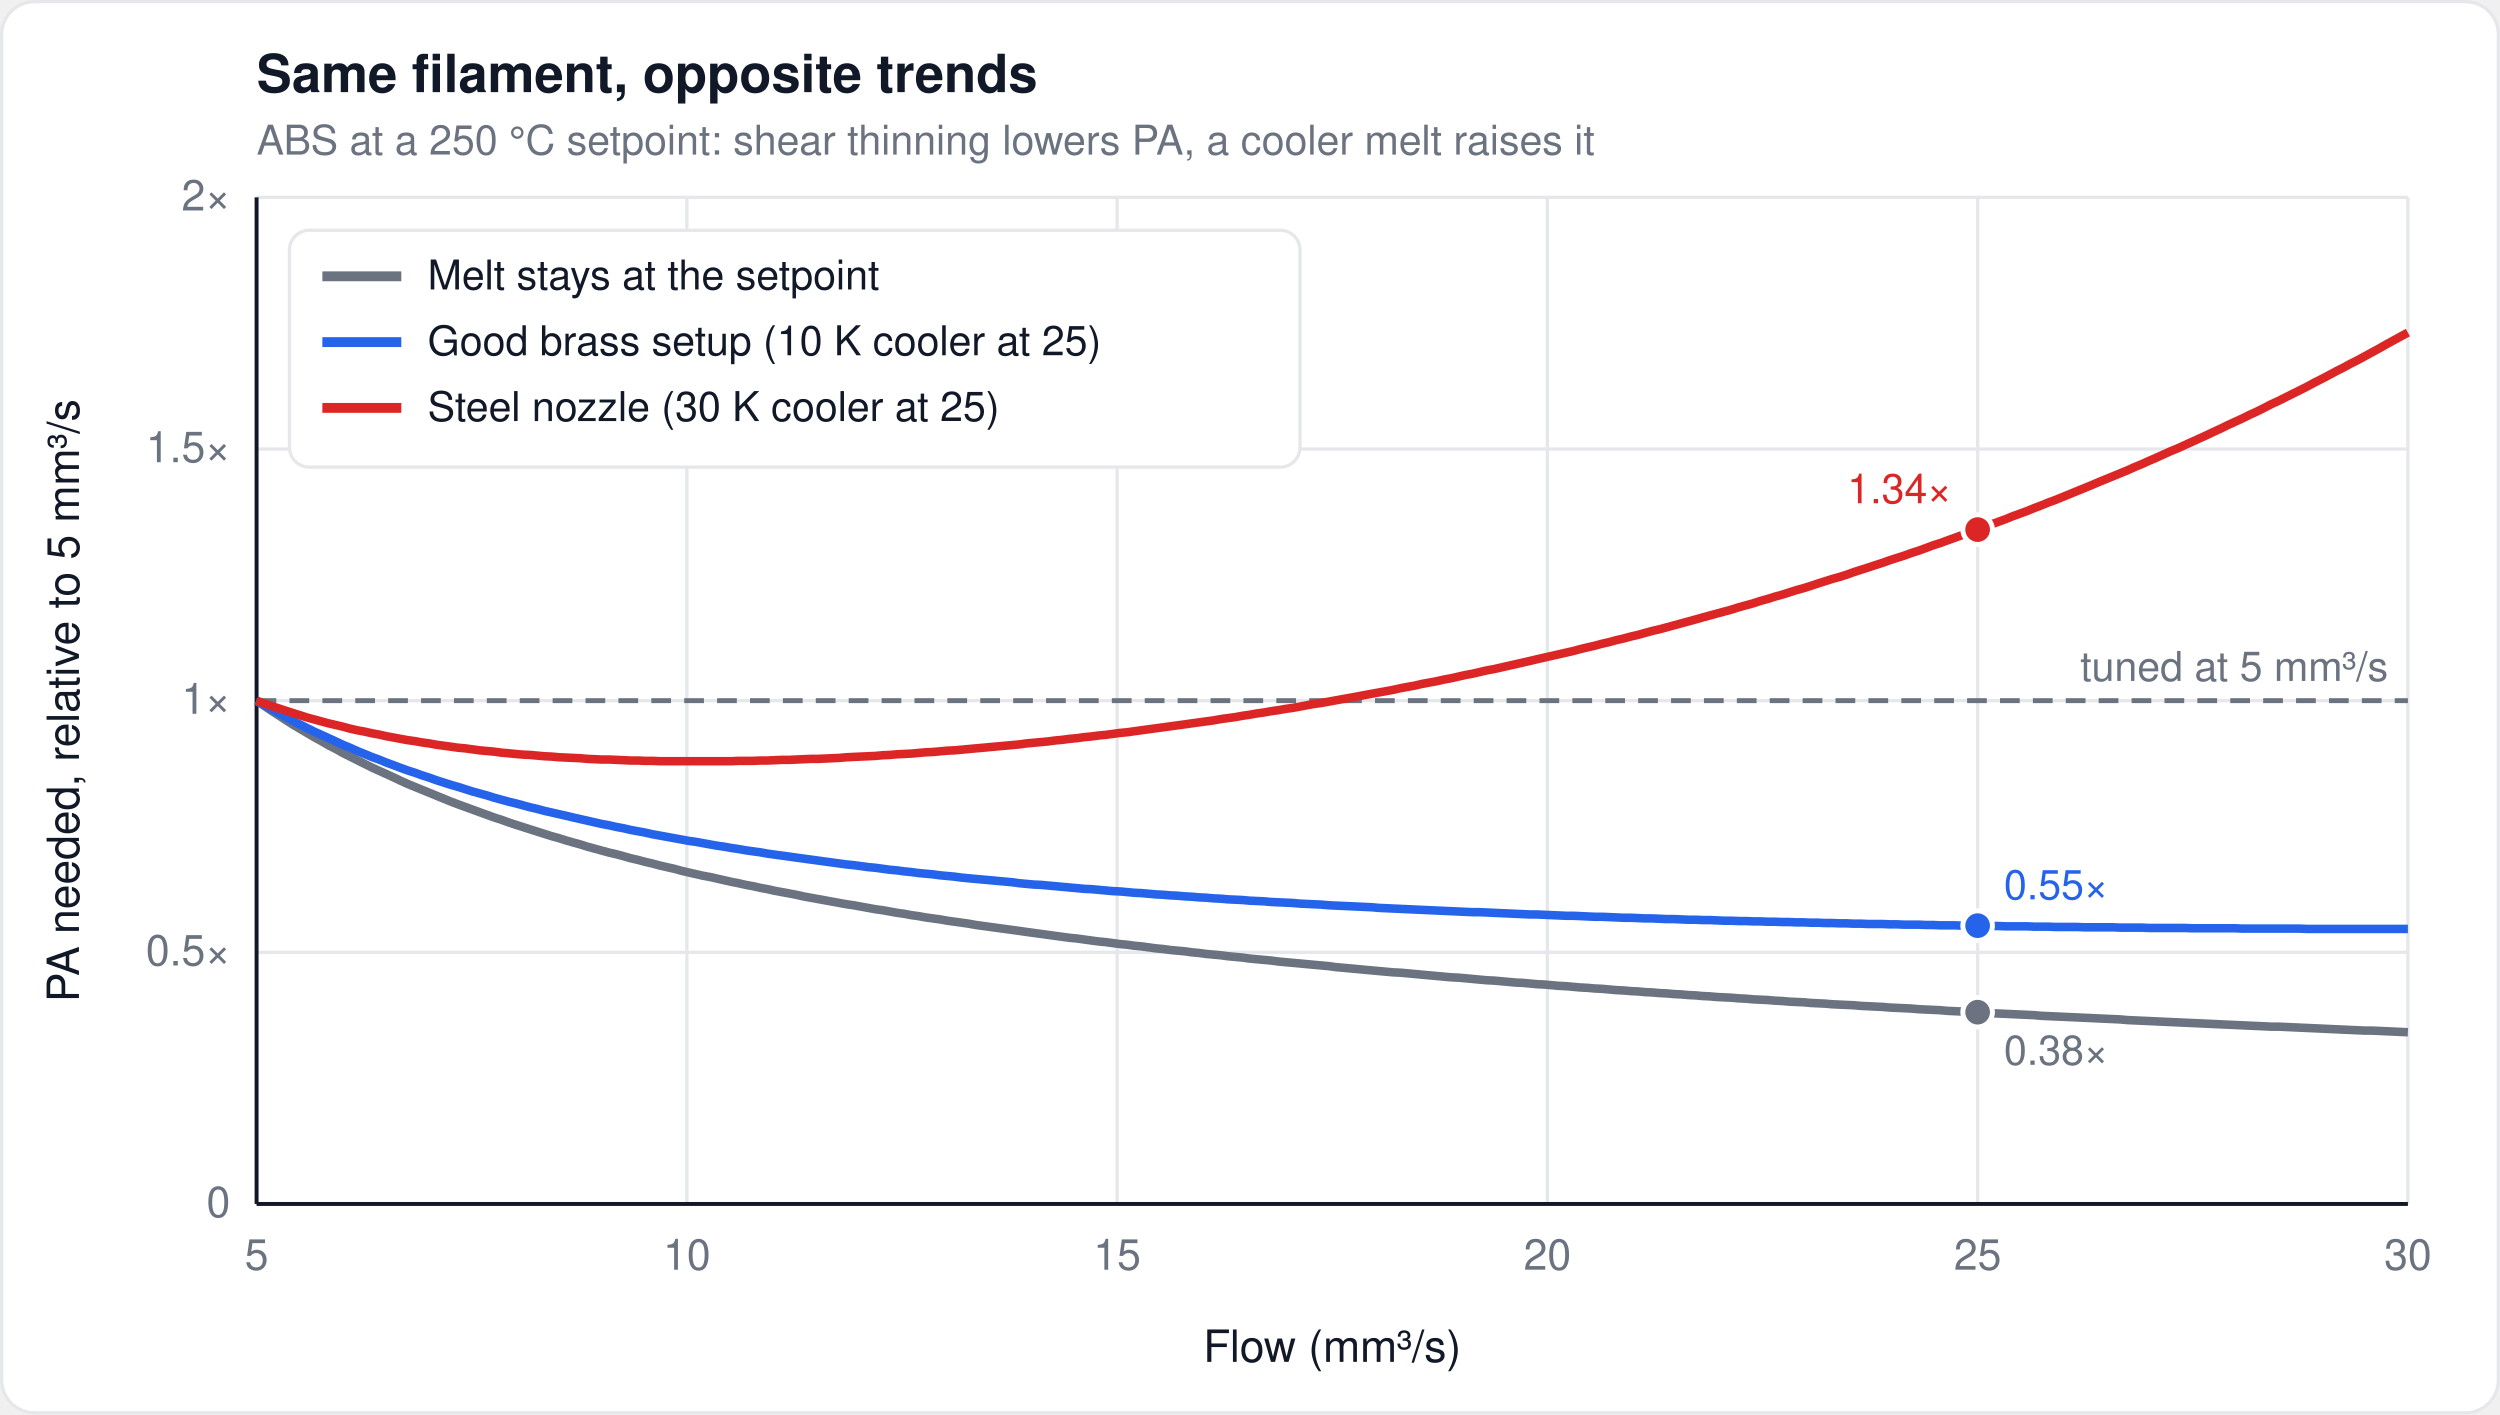
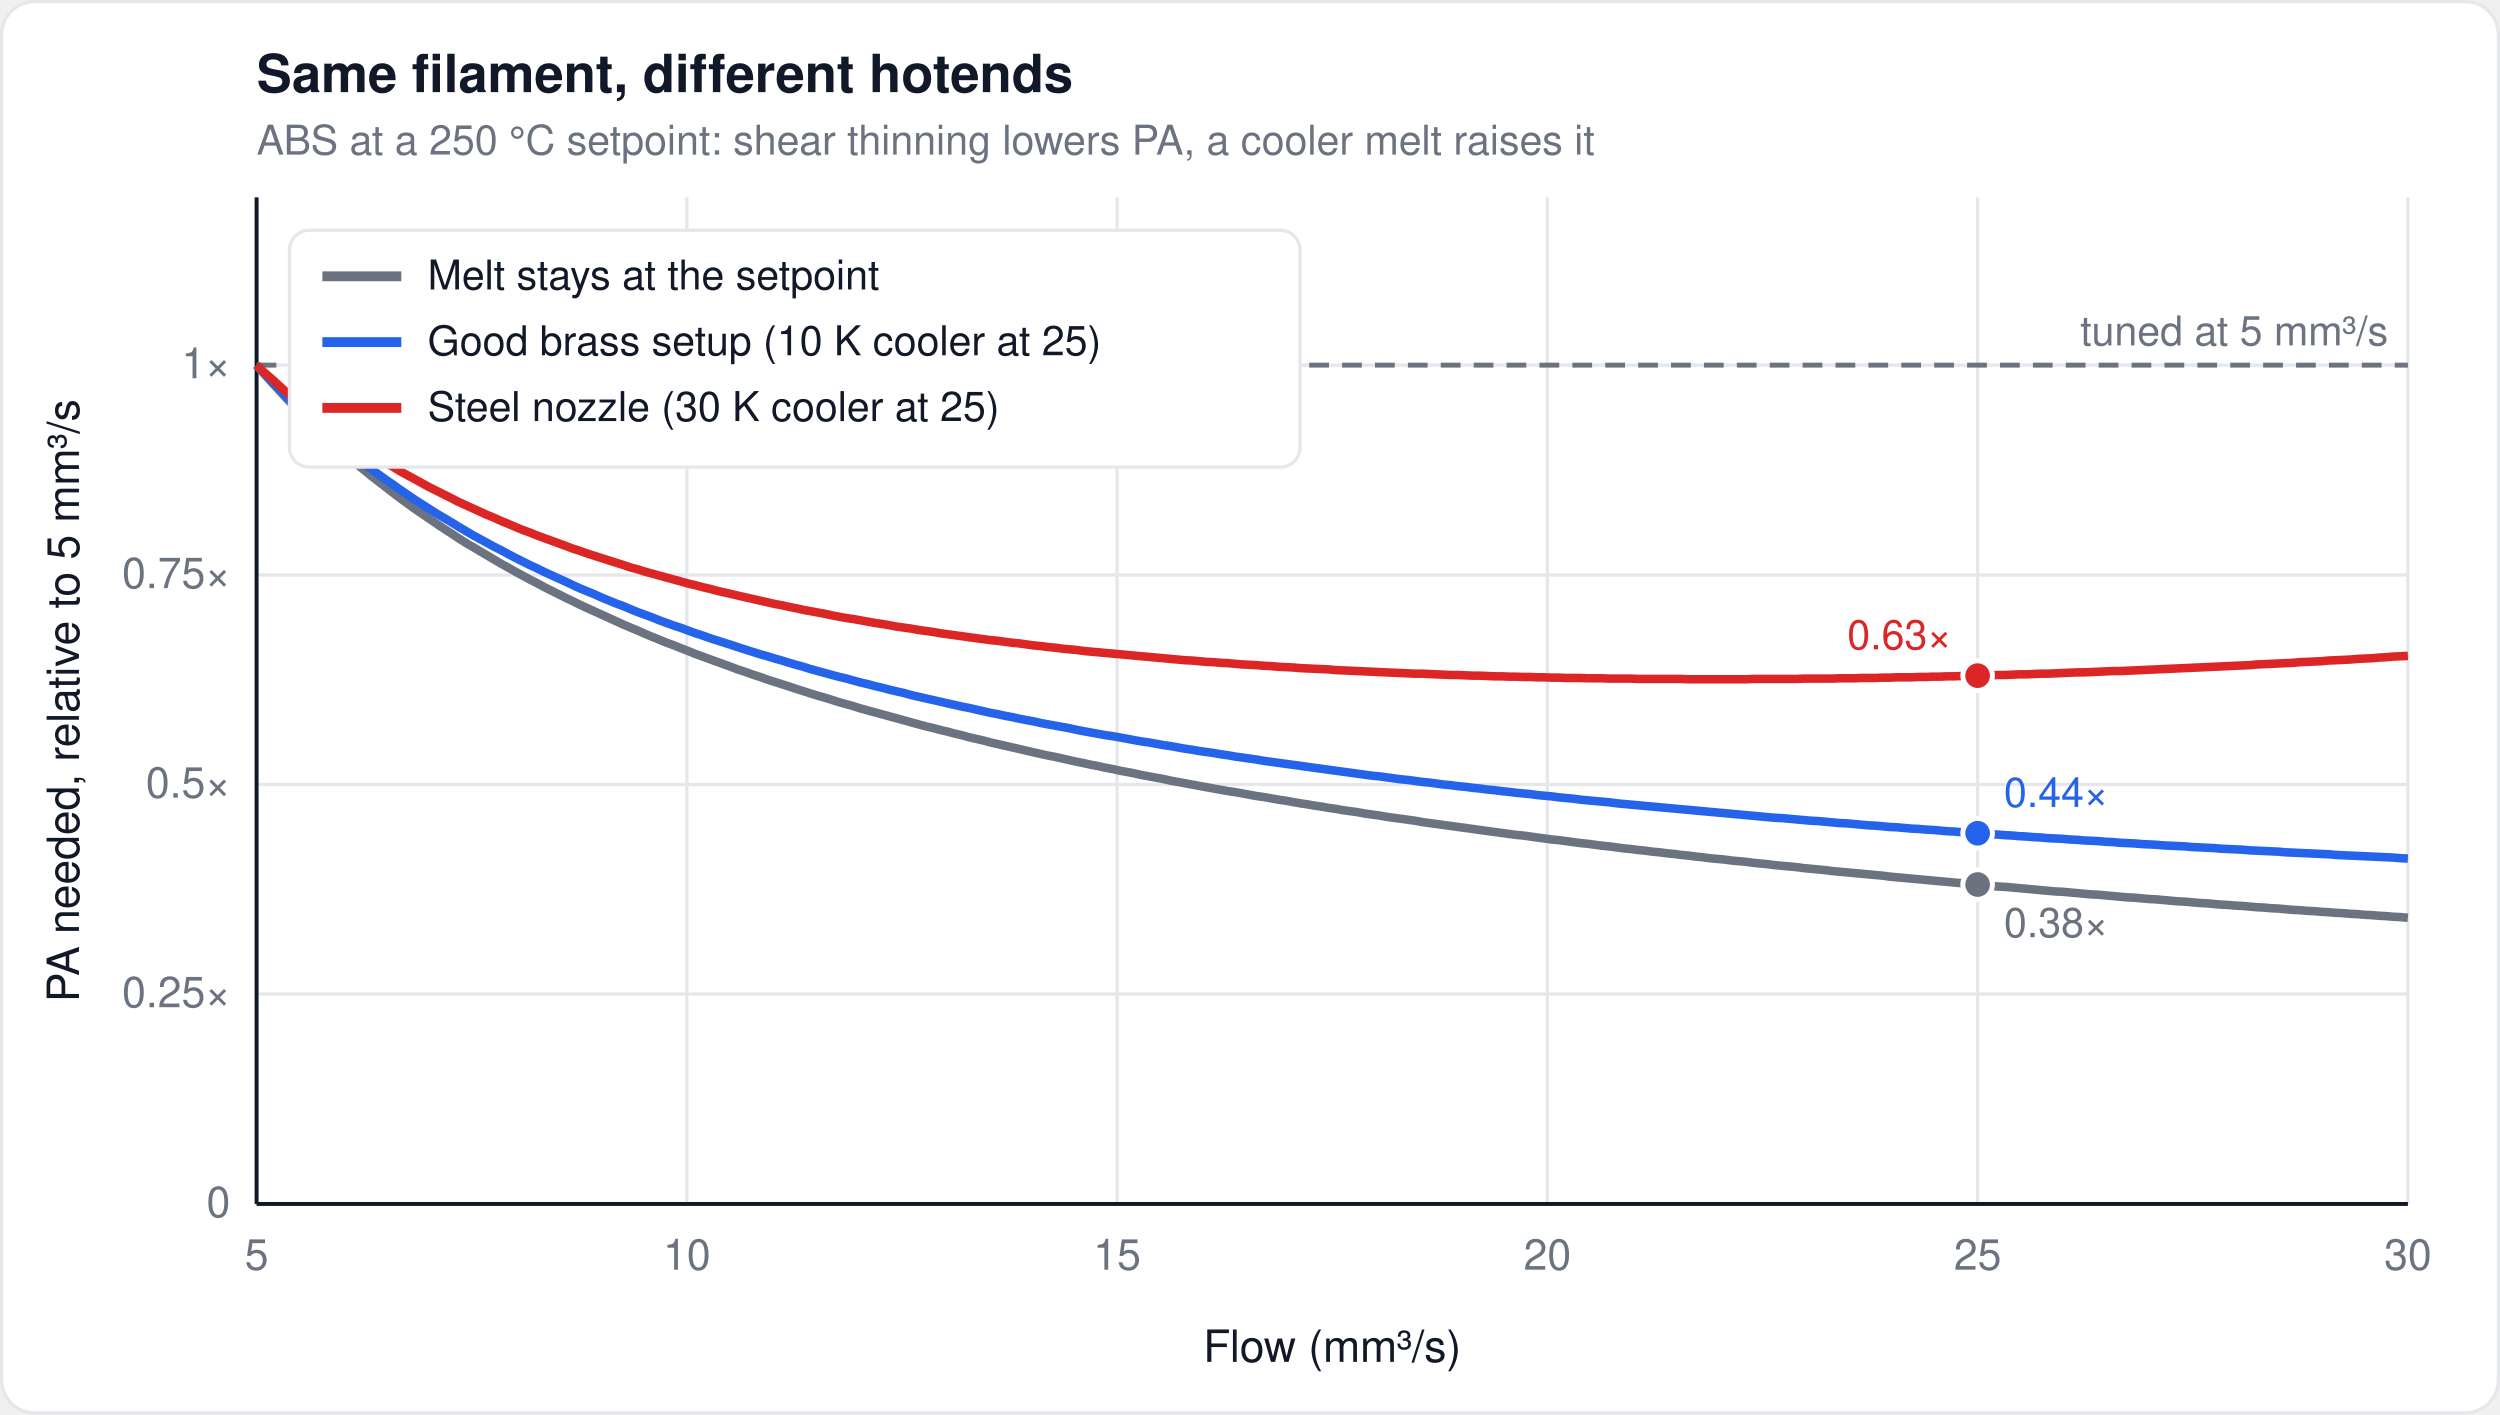
<svg xmlns="http://www.w3.org/2000/svg" width="760" height="430" viewBox="0 0 760 430" font-family="Segoe UI, Helvetica, Arial, sans-serif">
  <rect x="0.5" y="0.5" width="759" height="429" rx="10" fill="white" stroke="#e5e7eb" />
-   <text x="78" y="28" font-size="16" font-weight="600" fill="#111827">Same filament, opposite trends</text>
+   <text x="78" y="28" font-size="16" font-weight="600" fill="#111827">Same filament, different hotends</text>
  <text x="78" y="47" font-size="12.5" fill="#6b7280">ABS at a 250 °C setpoint: shear thinning lowers PA, a cooler melt raises it</text>
  <line x1="78.0" y1="60" x2="78.0" y2="366" stroke="#e5e7eb" />
  <text x="78.0" y="386" font-size="13" text-anchor="middle" fill="#6b7280">5</text>
  <line x1="208.8" y1="60" x2="208.8" y2="366" stroke="#e5e7eb" />
  <text x="208.8" y="386" font-size="13" text-anchor="middle" fill="#6b7280">10</text>
  <line x1="339.6" y1="60" x2="339.6" y2="366" stroke="#e5e7eb" />
  <text x="339.6" y="386" font-size="13" text-anchor="middle" fill="#6b7280">15</text>
  <line x1="470.4" y1="60" x2="470.4" y2="366" stroke="#e5e7eb" />
  <text x="470.4" y="386" font-size="13" text-anchor="middle" fill="#6b7280">20</text>
  <line x1="601.2" y1="60" x2="601.2" y2="366" stroke="#e5e7eb" />
  <text x="601.2" y="386" font-size="13" text-anchor="middle" fill="#6b7280">25</text>
  <line x1="732.0" y1="60" x2="732.0" y2="366" stroke="#e5e7eb" />
  <text x="732.0" y="386" font-size="13" text-anchor="middle" fill="#6b7280">30</text>
  <line x1="78" y1="366.0" x2="732" y2="366.0" stroke="#e5e7eb" />
  <text x="70" y="370.0" font-size="13" text-anchor="end" fill="#6b7280">0</text>
-   <line x1="78" y1="289.5" x2="732" y2="289.5" stroke="#e5e7eb" />
-   <text x="70" y="293.5" font-size="13" text-anchor="end" fill="#6b7280">0.5×</text>
-   <line x1="78" y1="213.0" x2="732" y2="213.0" stroke="#e5e7eb" />
-   <text x="70" y="217.0" font-size="13" text-anchor="end" fill="#6b7280">1×</text>
-   <line x1="78" y1="136.5" x2="732" y2="136.5" stroke="#e5e7eb" />
-   <text x="70" y="140.5" font-size="13" text-anchor="end" fill="#6b7280">1.5×</text>
-   <line x1="78" y1="60.0" x2="732" y2="60.0" stroke="#e5e7eb" />
-   <text x="70" y="64.0" font-size="13" text-anchor="end" fill="#6b7280">2×</text>
+   <line x1="78" y1="302.2" x2="732" y2="302.2" stroke="#e5e7eb" />
+   <text x="70" y="306.2" font-size="13" text-anchor="end" fill="#6b7280">0.25×</text>
+   <line x1="78" y1="238.5" x2="732" y2="238.5" stroke="#e5e7eb" />
+   <text x="70" y="242.5" font-size="13" text-anchor="end" fill="#6b7280">0.5×</text>
+   <line x1="78" y1="174.8" x2="732" y2="174.8" stroke="#e5e7eb" />
+   <text x="70" y="178.8" font-size="13" text-anchor="end" fill="#6b7280">0.75×</text>
+   <line x1="78" y1="111.0" x2="732" y2="111.0" stroke="#e5e7eb" />
+   <text x="70" y="115.0" font-size="13" text-anchor="end" fill="#6b7280">1×</text>
  <line x1="78" y1="366" x2="732" y2="366" stroke="#111827" stroke-width="1.2" />
  <line x1="78" y1="60" x2="78" y2="366" stroke="#111827" stroke-width="1.2" />
-   <line x1="78" y1="213.0" x2="732" y2="213.0" stroke="#6b7280" stroke-width="1.5" stroke-dasharray="6 4" />
-   <text x="726" y="207.0" font-size="12.5" text-anchor="end" fill="#6b7280">tuned at 5 mm³/s</text>
-   <path d="M78.0,213.0 L80.2,214.5 L82.4,216.0 L84.6,217.4 L86.7,218.8 L88.9,220.2 L91.1,221.5 L93.3,222.8 L95.5,224.1 L97.7,225.3 L99.9,226.6 L102.1,227.7 L104.2,228.9 L106.4,230.0 L108.6,231.1 L110.8,232.2 L113.0,233.3 L115.2,234.3 L117.4,235.3 L119.6,236.3 L121.7,237.3 L123.9,238.3 L126.1,239.2 L128.3,240.1 L130.5,241.0 L132.7,241.9 L134.9,242.8 L137.1,243.7 L139.2,244.5 L141.4,245.3 L143.6,246.1 L145.8,246.9 L148.0,247.7 L150.2,248.5 L152.4,249.2 L154.6,250.0 L156.7,250.7 L158.9,251.4 L161.1,252.1 L163.3,252.8 L165.5,253.5 L167.7,254.2 L169.9,254.8 L172.1,255.5 L174.2,256.1 L176.4,256.7 L178.6,257.4 L180.8,258.0 L183.0,258.6 L185.2,259.2 L187.4,259.7 L189.6,260.3 L191.7,260.9 L193.9,261.4 L196.1,262.0 L198.3,262.5 L200.5,263.1 L202.7,263.6 L204.9,264.1 L207.1,264.7 L209.2,265.2 L211.4,265.7 L213.6,266.2 L215.8,266.6 L218.0,267.1 L220.2,267.6 L222.4,268.1 L224.5,268.5 L226.7,269.0 L228.9,269.4 L231.1,269.9 L233.3,270.3 L235.5,270.8 L237.7,271.2 L239.9,271.6 L242.0,272.0 L244.2,272.5 L246.4,272.9 L248.6,273.3 L250.8,273.7 L253.0,274.1 L255.2,274.5 L257.4,274.9 L259.5,275.2 L261.7,275.6 L263.9,276.0 L266.1,276.4 L268.3,276.7 L270.5,277.1 L272.7,277.5 L274.9,277.8 L277.0,278.2 L279.2,278.5 L281.4,278.9 L283.6,279.2 L285.8,279.5 L288.0,279.9 L290.2,280.2 L292.4,280.5 L294.5,280.8 L296.7,281.2 L298.9,281.5 L301.1,281.8 L303.3,282.1 L305.5,282.4 L307.7,282.7 L309.9,283.0 L312.0,283.3 L314.2,283.6 L316.4,283.9 L318.6,284.2 L320.8,284.5 L323.0,284.8 L325.2,285.1 L327.4,285.3 L329.5,285.6 L331.7,285.9 L333.9,286.2 L336.1,286.4 L338.3,286.7 L340.5,287.0 L342.7,287.2 L344.8,287.5 L347.0,287.7 L349.2,288.0 L351.4,288.3 L353.6,288.5 L355.8,288.8 L358.0,289.0 L360.2,289.2 L362.3,289.5 L364.5,289.7 L366.7,290.0 L368.9,290.2 L371.1,290.4 L373.3,290.7 L375.5,290.9 L377.7,291.1 L379.8,291.4 L382.0,291.6 L384.2,291.8 L386.4,292.0 L388.6,292.3 L390.8,292.5 L393.0,292.7 L395.2,292.9 L397.3,293.1 L399.5,293.3 L401.7,293.5 L403.9,293.7 L406.1,294.0 L408.3,294.2 L410.5,294.4 L412.7,294.6 L414.8,294.8 L417.0,295.0 L419.2,295.2 L421.4,295.4 L423.6,295.6 L425.8,295.7 L428.0,295.9 L430.2,296.1 L432.3,296.3 L434.5,296.5 L436.7,296.7 L438.9,296.9 L441.1,297.1 L443.3,297.2 L445.5,297.4 L447.7,297.6 L449.8,297.8 L452.0,298.0 L454.2,298.1 L456.4,298.3 L458.6,298.5 L460.8,298.7 L463.0,298.8 L465.2,299.0 L467.3,299.2 L469.5,299.3 L471.7,299.5 L473.9,299.7 L476.1,299.8 L478.3,300.0 L480.5,300.2 L482.6,300.3 L484.8,300.5 L487.0,300.6 L489.2,300.8 L491.4,301.0 L493.6,301.1 L495.8,301.3 L498.0,301.4 L500.1,301.6 L502.3,301.7 L504.5,301.9 L506.7,302.0 L508.9,302.2 L511.1,302.3 L513.3,302.5 L515.5,302.6 L517.6,302.8 L519.8,302.9 L522.0,303.1 L524.2,303.2 L526.4,303.3 L528.6,303.5 L530.8,303.6 L533.0,303.8 L535.1,303.9 L537.3,304.0 L539.5,304.2 L541.7,304.3 L543.9,304.5 L546.1,304.6 L548.3,304.7 L550.5,304.9 L552.6,305.0 L554.8,305.1 L557.0,305.3 L559.2,305.4 L561.4,305.5 L563.6,305.6 L565.8,305.8 L568.0,305.9 L570.1,306.0 L572.3,306.1 L574.5,306.3 L576.7,306.4 L578.9,306.5 L581.1,306.6 L583.3,306.8 L585.5,306.9 L587.6,307.0 L589.8,307.1 L592.0,307.3 L594.2,307.4 L596.4,307.5 L598.6,307.6 L600.8,307.7 L602.9,307.8 L605.1,308.0 L607.3,308.1 L609.5,308.2 L611.7,308.3 L613.9,308.4 L616.1,308.5 L618.3,308.6 L620.4,308.8 L622.6,308.9 L624.8,309.0 L627.0,309.1 L629.2,309.2 L631.4,309.3 L633.6,309.4 L635.8,309.5 L637.9,309.6 L640.1,309.7 L642.3,309.8 L644.5,309.9 L646.7,310.1 L648.9,310.2 L651.1,310.3 L653.3,310.4 L655.4,310.5 L657.6,310.6 L659.8,310.7 L662.0,310.8 L664.2,310.9 L666.4,311.0 L668.6,311.1 L670.8,311.2 L672.9,311.3 L675.1,311.4 L677.3,311.5 L679.5,311.6 L681.7,311.7 L683.9,311.8 L686.1,311.9 L688.3,312.0 L690.4,312.1 L692.6,312.1 L694.8,312.2 L697.0,312.3 L699.2,312.4 L701.4,312.5 L703.6,312.6 L705.8,312.7 L707.9,312.8 L710.1,312.9 L712.3,313.0 L714.5,313.1 L716.7,313.2 L718.9,313.3 L721.1,313.3 L723.3,313.4 L725.4,313.5 L727.6,313.6 L729.8,313.7 L732.0,313.8" fill="none" stroke="#6b7280" stroke-width="2.6" stroke-linejoin="round" />
-   <circle cx="601.2" cy="307.7" r="4.5" fill="#6b7280" stroke="white" stroke-width="1.5" />
-   <text x="609.2" y="323.7" font-size="12.5" text-anchor="start" fill="#6b7280" font-weight="normal">0.38×</text>
-   <path d="M78.0,213.0 L80.2,214.3 L82.4,215.5 L84.6,216.8 L86.7,217.9 L88.9,219.1 L91.1,220.2 L93.3,221.3 L95.5,222.4 L97.7,223.4 L99.9,224.4 L102.1,225.4 L104.2,226.4 L106.4,227.3 L108.6,228.3 L110.8,229.2 L113.0,230.1 L115.2,230.9 L117.4,231.8 L119.6,232.6 L121.7,233.4 L123.9,234.2 L126.1,234.9 L128.3,235.7 L130.5,236.4 L132.7,237.2 L134.9,237.9 L137.1,238.6 L139.2,239.2 L141.4,239.9 L143.6,240.6 L145.8,241.2 L148.0,241.8 L150.2,242.5 L152.4,243.1 L154.6,243.7 L156.7,244.2 L158.9,244.8 L161.1,245.4 L163.3,245.9 L165.5,246.5 L167.7,247.0 L169.9,247.5 L172.1,248.0 L174.2,248.5 L176.4,249.0 L178.6,249.5 L180.8,250.0 L183.0,250.5 L185.2,250.9 L187.4,251.4 L189.6,251.8 L191.7,252.3 L193.9,252.7 L196.1,253.1 L198.3,253.6 L200.5,254.0 L202.7,254.4 L204.9,254.8 L207.1,255.2 L209.2,255.6 L211.4,255.9 L213.6,256.3 L215.8,256.7 L218.0,257.1 L220.2,257.4 L222.4,257.8 L224.5,258.1 L226.7,258.5 L228.9,258.8 L231.1,259.1 L233.3,259.5 L235.5,259.8 L237.7,260.1 L239.9,260.4 L242.0,260.7 L244.2,261.0 L246.4,261.3 L248.6,261.6 L250.8,261.9 L253.0,262.2 L255.2,262.5 L257.4,262.8 L259.5,263.0 L261.7,263.3 L263.9,263.6 L266.1,263.8 L268.3,264.1 L270.5,264.4 L272.7,264.6 L274.9,264.9 L277.0,265.1 L279.2,265.4 L281.4,265.6 L283.6,265.8 L285.8,266.1 L288.0,266.3 L290.2,266.5 L292.4,266.8 L294.5,267.0 L296.7,267.2 L298.9,267.4 L301.1,267.6 L303.3,267.8 L305.5,268.0 L307.7,268.2 L309.9,268.5 L312.0,268.7 L314.2,268.9 L316.4,269.0 L318.6,269.2 L320.8,269.4 L323.0,269.6 L325.2,269.8 L327.4,270.0 L329.5,270.2 L331.7,270.3 L333.9,270.5 L336.1,270.7 L338.3,270.9 L340.5,271.0 L342.7,271.2 L344.8,271.4 L347.0,271.5 L349.2,271.7 L351.4,271.9 L353.6,272.0 L355.8,272.2 L358.0,272.3 L360.2,272.5 L362.3,272.6 L364.5,272.8 L366.7,272.9 L368.9,273.1 L371.1,273.2 L373.3,273.4 L375.5,273.5 L377.7,273.6 L379.8,273.8 L382.0,273.9 L384.2,274.0 L386.4,274.2 L388.6,274.3 L390.8,274.4 L393.0,274.5 L395.2,274.7 L397.3,274.8 L399.5,274.9 L401.7,275.0 L403.9,275.2 L406.1,275.3 L408.3,275.4 L410.5,275.5 L412.7,275.6 L414.8,275.7 L417.0,275.8 L419.2,276.0 L421.4,276.1 L423.6,276.2 L425.8,276.3 L428.0,276.4 L430.2,276.5 L432.3,276.6 L434.5,276.7 L436.7,276.8 L438.9,276.9 L441.1,277.0 L443.3,277.1 L445.5,277.2 L447.7,277.3 L449.8,277.3 L452.0,277.4 L454.2,277.5 L456.4,277.6 L458.6,277.7 L460.8,277.8 L463.0,277.9 L465.2,278.0 L467.3,278.0 L469.5,278.1 L471.7,278.2 L473.9,278.3 L476.1,278.4 L478.3,278.4 L480.5,278.5 L482.6,278.6 L484.8,278.7 L487.0,278.7 L489.2,278.8 L491.4,278.9 L493.6,279.0 L495.8,279.0 L498.0,279.1 L500.1,279.2 L502.3,279.2 L504.5,279.3 L506.7,279.4 L508.9,279.4 L511.1,279.5 L513.3,279.6 L515.5,279.6 L517.6,279.7 L519.8,279.7 L522.0,279.8 L524.2,279.9 L526.4,279.9 L528.6,280.0 L530.8,280.0 L533.0,280.1 L535.1,280.1 L537.3,280.2 L539.5,280.2 L541.7,280.3 L543.9,280.3 L546.1,280.4 L548.3,280.4 L550.5,280.5 L552.6,280.5 L554.8,280.6 L557.0,280.6 L559.2,280.7 L561.4,280.7 L563.6,280.8 L565.8,280.8 L568.0,280.9 L570.1,280.9 L572.3,280.9 L574.5,281.0 L576.7,281.0 L578.9,281.1 L581.1,281.1 L583.3,281.1 L585.5,281.2 L587.6,281.2 L589.8,281.3 L592.0,281.3 L594.2,281.3 L596.4,281.4 L598.6,281.4 L600.8,281.4 L602.9,281.5 L605.1,281.5 L607.3,281.5 L609.5,281.6 L611.7,281.6 L613.9,281.6 L616.1,281.6 L618.3,281.7 L620.4,281.7 L622.6,281.7 L624.8,281.8 L627.0,281.8 L629.2,281.8 L631.4,281.8 L633.6,281.9 L635.8,281.9 L637.9,281.9 L640.1,281.9 L642.3,281.9 L644.5,282.0 L646.7,282.0 L648.9,282.0 L651.1,282.0 L653.3,282.1 L655.4,282.1 L657.6,282.1 L659.8,282.1 L662.0,282.1 L664.2,282.1 L666.4,282.2 L668.6,282.2 L670.8,282.2 L672.9,282.2 L675.1,282.2 L677.3,282.2 L679.5,282.2 L681.7,282.3 L683.9,282.3 L686.1,282.3 L688.3,282.3 L690.4,282.3 L692.6,282.3 L694.8,282.3 L697.0,282.3 L699.2,282.3 L701.4,282.4 L703.6,282.4 L705.8,282.4 L707.9,282.4 L710.1,282.4 L712.3,282.4 L714.5,282.4 L716.7,282.4 L718.9,282.4 L721.1,282.4 L723.3,282.4 L725.4,282.4 L727.6,282.4 L729.8,282.4 L732.0,282.4" fill="none" stroke="#2563eb" stroke-width="2.6" stroke-linejoin="round" />
-   <circle cx="601.2" cy="281.4" r="4.5" fill="#2563eb" stroke="white" stroke-width="1.5" />
-   <text x="609.2" y="273.4" font-size="12.5" text-anchor="start" fill="#2563eb" font-weight="normal">0.55×</text>
-   <path d="M78.0,213.0 L80.2,213.8 L82.4,214.6 L84.6,215.3 L86.7,216.0 L88.9,216.7 L91.1,217.4 L93.3,218.1 L95.5,218.7 L97.7,219.3 L99.9,219.9 L102.1,220.4 L104.2,220.9 L106.4,221.5 L108.6,222.0 L110.8,222.4 L113.0,222.9 L115.2,223.3 L117.4,223.8 L119.6,224.2 L121.7,224.6 L123.9,225.0 L126.1,225.3 L128.3,225.7 L130.5,226.0 L132.7,226.4 L134.9,226.7 L137.1,227.0 L139.2,227.3 L141.4,227.5 L143.6,227.8 L145.8,228.1 L148.0,228.3 L150.2,228.5 L152.4,228.8 L154.6,229.0 L156.7,229.2 L158.9,229.4 L161.1,229.5 L163.3,229.7 L165.5,229.9 L167.7,230.0 L169.9,230.2 L172.1,230.3 L174.2,230.4 L176.4,230.5 L178.6,230.7 L180.8,230.8 L183.0,230.9 L185.2,230.9 L187.4,231.0 L189.6,231.1 L191.7,231.2 L193.9,231.2 L196.1,231.3 L198.3,231.3 L200.5,231.4 L202.7,231.4 L204.9,231.4 L207.1,231.4 L209.2,231.4 L211.4,231.4 L213.6,231.4 L215.8,231.4 L218.0,231.4 L220.2,231.4 L222.4,231.4 L224.5,231.3 L226.7,231.3 L228.9,231.3 L231.1,231.2 L233.3,231.2 L235.5,231.1 L237.7,231.0 L239.9,231.0 L242.0,230.9 L244.2,230.8 L246.4,230.7 L248.6,230.7 L250.8,230.6 L253.0,230.5 L255.2,230.4 L257.4,230.2 L259.5,230.1 L261.7,230.0 L263.9,229.9 L266.1,229.8 L268.3,229.6 L270.5,229.5 L272.7,229.3 L274.9,229.2 L277.0,229.1 L279.2,228.9 L281.4,228.7 L283.6,228.6 L285.8,228.4 L288.0,228.2 L290.2,228.1 L292.4,227.9 L294.5,227.7 L296.7,227.5 L298.9,227.3 L301.1,227.1 L303.3,226.9 L305.5,226.7 L307.7,226.5 L309.9,226.3 L312.0,226.0 L314.2,225.8 L316.4,225.6 L318.6,225.4 L320.8,225.1 L323.0,224.9 L325.2,224.6 L327.4,224.4 L329.5,224.1 L331.7,223.9 L333.9,223.6 L336.1,223.4 L338.3,223.1 L340.5,222.8 L342.7,222.6 L344.8,222.3 L347.0,222.0 L349.2,221.7 L351.4,221.4 L353.6,221.1 L355.8,220.8 L358.0,220.5 L360.2,220.2 L362.3,219.9 L364.5,219.6 L366.7,219.3 L368.9,219.0 L371.1,218.6 L373.3,218.3 L375.5,218.0 L377.7,217.6 L379.8,217.3 L382.0,216.9 L384.2,216.6 L386.4,216.2 L388.6,215.9 L390.8,215.5 L393.0,215.2 L395.2,214.8 L397.3,214.4 L399.5,214.0 L401.7,213.7 L403.9,213.3 L406.1,212.9 L408.3,212.5 L410.5,212.1 L412.7,211.7 L414.8,211.3 L417.0,210.9 L419.2,210.5 L421.4,210.1 L423.6,209.7 L425.8,209.2 L428.0,208.8 L430.2,208.4 L432.3,207.9 L434.5,207.5 L436.7,207.1 L438.9,206.6 L441.1,206.2 L443.3,205.7 L445.5,205.2 L447.7,204.8 L449.8,204.3 L452.0,203.8 L454.2,203.4 L456.4,202.9 L458.6,202.4 L460.8,201.9 L463.0,201.4 L465.2,200.9 L467.3,200.4 L469.5,199.9 L471.7,199.4 L473.9,198.9 L476.1,198.4 L478.3,197.9 L480.5,197.3 L482.6,196.8 L484.8,196.3 L487.0,195.7 L489.2,195.2 L491.4,194.6 L493.6,194.1 L495.8,193.5 L498.0,193.0 L500.1,192.4 L502.3,191.8 L504.5,191.3 L506.7,190.7 L508.9,190.1 L511.1,189.5 L513.3,188.9 L515.5,188.3 L517.6,187.7 L519.8,187.1 L522.0,186.5 L524.2,185.9 L526.4,185.3 L528.6,184.6 L530.8,184.0 L533.0,183.4 L535.1,182.7 L537.3,182.1 L539.5,181.4 L541.7,180.8 L543.9,180.1 L546.1,179.4 L548.3,178.8 L550.5,178.1 L552.6,177.4 L554.8,176.7 L557.0,176.0 L559.2,175.4 L561.4,174.7 L563.6,173.9 L565.8,173.2 L568.0,172.5 L570.1,171.8 L572.3,171.1 L574.5,170.3 L576.7,169.6 L578.9,168.9 L581.1,168.1 L583.3,167.4 L585.5,166.6 L587.6,165.8 L589.8,165.1 L592.0,164.3 L594.2,163.5 L596.4,162.7 L598.6,161.9 L600.8,161.1 L602.9,160.3 L605.1,159.5 L607.3,158.7 L609.5,157.9 L611.7,157.0 L613.9,156.2 L616.1,155.4 L618.3,154.5 L620.4,153.7 L622.6,152.8 L624.8,152.0 L627.0,151.1 L629.2,150.2 L631.4,149.3 L633.6,148.4 L635.8,147.5 L637.9,146.6 L640.1,145.7 L642.3,144.8 L644.5,143.9 L646.7,143.0 L648.9,142.0 L651.1,141.1 L653.3,140.1 L655.4,139.2 L657.6,138.2 L659.8,137.2 L662.0,136.3 L664.2,135.3 L666.4,134.3 L668.6,133.3 L670.8,132.3 L672.9,131.3 L675.1,130.3 L677.3,129.2 L679.5,128.2 L681.7,127.2 L683.9,126.1 L686.1,125.1 L688.3,124.0 L690.4,122.9 L692.6,121.9 L694.8,120.8 L697.0,119.7 L699.2,118.6 L701.4,117.5 L703.6,116.3 L705.8,115.2 L707.9,114.1 L710.1,112.9 L712.3,111.8 L714.5,110.6 L716.7,109.5 L718.9,108.3 L721.1,107.1 L723.3,105.9 L725.4,104.7 L727.6,103.5 L729.8,102.3 L732.0,101.1" fill="none" stroke="#dc2626" stroke-width="2.6" stroke-linejoin="round" />
-   <circle cx="601.2" cy="161.0" r="4.5" fill="#dc2626" stroke="white" stroke-width="1.5" />
-   <text x="593.2" y="153.0" font-size="12.5" text-anchor="end" fill="#dc2626" font-weight="normal">1.34×</text>
+   <line x1="78" y1="111.0" x2="732" y2="111.0" stroke="#6b7280" stroke-width="1.5" stroke-dasharray="6 4" />
+   <text x="726" y="105.0" font-size="12.5" text-anchor="end" fill="#6b7280">tuned at 5 mm³/s</text>
+   <path d="M78.0,111.0 L80.2,113.5 L82.4,116.0 L84.6,118.4 L86.7,120.7 L88.9,123.0 L91.1,125.2 L93.3,127.4 L95.5,129.5 L97.7,131.6 L99.9,133.6 L102.1,135.6 L104.2,137.5 L106.4,139.4 L108.6,141.2 L110.8,143.0 L113.0,144.8 L115.2,146.5 L117.4,148.2 L119.6,149.9 L121.7,151.5 L123.9,153.1 L126.1,154.7 L128.3,156.2 L130.5,157.7 L132.7,159.2 L134.9,160.7 L137.1,162.1 L139.2,163.5 L141.4,164.9 L143.6,166.2 L145.8,167.5 L148.0,168.8 L150.2,170.1 L152.4,171.4 L154.6,172.6 L156.7,173.8 L158.9,175.0 L161.1,176.2 L163.3,177.3 L165.5,178.5 L167.7,179.6 L169.9,180.7 L172.1,181.8 L174.2,182.8 L176.4,183.9 L178.6,184.9 L180.8,185.9 L183.0,186.9 L185.2,187.9 L187.4,188.9 L189.6,189.9 L191.7,190.8 L193.9,191.7 L196.1,192.7 L198.3,193.6 L200.5,194.5 L202.7,195.4 L204.9,196.2 L207.1,197.1 L209.2,197.9 L211.4,198.8 L213.6,199.6 L215.8,200.4 L218.0,201.2 L220.2,202.0 L222.4,202.8 L224.5,203.6 L226.7,204.3 L228.9,205.1 L231.1,205.8 L233.3,206.6 L235.5,207.3 L237.7,208.0 L239.9,208.7 L242.0,209.4 L244.2,210.1 L246.4,210.8 L248.6,211.5 L250.8,212.1 L253.0,212.8 L255.2,213.5 L257.4,214.1 L259.5,214.7 L261.7,215.4 L263.9,216.0 L266.1,216.6 L268.3,217.2 L270.5,217.8 L272.7,218.4 L274.9,219.0 L277.0,219.6 L279.2,220.2 L281.4,220.8 L283.6,221.3 L285.8,221.9 L288.0,222.4 L290.2,223.0 L292.4,223.5 L294.5,224.1 L296.7,224.6 L298.9,225.1 L301.1,225.7 L303.3,226.2 L305.5,226.7 L307.7,227.2 L309.9,227.7 L312.0,228.2 L314.2,228.7 L316.4,229.2 L318.6,229.7 L320.8,230.1 L323.0,230.6 L325.2,231.1 L327.4,231.6 L329.5,232.0 L331.7,232.5 L333.9,232.9 L336.1,233.4 L338.3,233.8 L340.5,234.3 L342.7,234.7 L344.8,235.1 L347.0,235.6 L349.2,236.0 L351.4,236.4 L353.6,236.8 L355.8,237.3 L358.0,237.7 L360.2,238.1 L362.3,238.5 L364.5,238.9 L366.7,239.3 L368.9,239.7 L371.1,240.1 L373.3,240.5 L375.5,240.8 L377.7,241.2 L379.8,241.6 L382.0,242.0 L384.2,242.3 L386.4,242.7 L388.6,243.1 L390.8,243.4 L393.0,243.8 L395.2,244.2 L397.3,244.5 L399.5,244.9 L401.7,245.2 L403.9,245.6 L406.1,245.9 L408.3,246.3 L410.5,246.6 L412.7,246.9 L414.8,247.3 L417.0,247.6 L419.2,247.9 L421.4,248.3 L423.6,248.6 L425.8,248.9 L428.0,249.2 L430.2,249.5 L432.3,249.9 L434.5,250.2 L436.7,250.5 L438.9,250.8 L441.1,251.1 L443.3,251.4 L445.5,251.7 L447.7,252.0 L449.8,252.3 L452.0,252.6 L454.2,252.9 L456.4,253.2 L458.6,253.5 L460.8,253.8 L463.0,254.0 L465.2,254.3 L467.3,254.6 L469.5,254.9 L471.7,255.2 L473.9,255.4 L476.1,255.7 L478.3,256.0 L480.5,256.3 L482.6,256.5 L484.8,256.8 L487.0,257.1 L489.2,257.3 L491.4,257.6 L493.6,257.9 L495.8,258.1 L498.0,258.4 L500.1,258.6 L502.3,258.9 L504.5,259.1 L506.7,259.4 L508.9,259.6 L511.1,259.9 L513.3,260.1 L515.5,260.4 L517.6,260.6 L519.8,260.9 L522.0,261.1 L524.2,261.3 L526.4,261.6 L528.6,261.8 L530.8,262.0 L533.0,262.3 L535.1,262.5 L537.3,262.7 L539.5,263.0 L541.7,263.2 L543.9,263.4 L546.1,263.6 L548.3,263.9 L550.5,264.1 L552.6,264.3 L554.8,264.5 L557.0,264.8 L559.2,265.0 L561.4,265.2 L563.6,265.4 L565.8,265.6 L568.0,265.8 L570.1,266.0 L572.3,266.2 L574.5,266.5 L576.7,266.7 L578.9,266.9 L581.1,267.1 L583.3,267.3 L585.5,267.5 L587.6,267.7 L589.8,267.9 L592.0,268.1 L594.2,268.3 L596.4,268.5 L598.6,268.7 L600.8,268.9 L602.9,269.1 L605.1,269.3 L607.3,269.5 L609.5,269.6 L611.7,269.8 L613.9,270.0 L616.1,270.2 L618.3,270.4 L620.4,270.6 L622.6,270.8 L624.8,271.0 L627.0,271.1 L629.2,271.3 L631.4,271.5 L633.6,271.7 L635.8,271.9 L637.9,272.0 L640.1,272.2 L642.3,272.4 L644.5,272.6 L646.7,272.8 L648.9,272.9 L651.1,273.1 L653.3,273.3 L655.4,273.4 L657.6,273.6 L659.8,273.8 L662.0,274.0 L664.2,274.1 L666.4,274.3 L668.6,274.5 L670.8,274.6 L672.9,274.8 L675.1,275.0 L677.3,275.1 L679.5,275.3 L681.7,275.4 L683.9,275.6 L686.1,275.8 L688.3,275.9 L690.4,276.1 L692.6,276.2 L694.8,276.4 L697.0,276.6 L699.2,276.7 L701.4,276.9 L703.6,277.0 L705.8,277.2 L707.9,277.3 L710.1,277.5 L712.3,277.6 L714.5,277.8 L716.7,277.9 L718.9,278.1 L721.1,278.2 L723.3,278.4 L725.4,278.5 L727.6,278.7 L729.8,278.8 L732.0,279.0" fill="none" stroke="#6b7280" stroke-width="2.6" stroke-linejoin="round" />
+   <circle cx="601.2" cy="268.9" r="4.5" fill="#6b7280" stroke="white" stroke-width="1.5" />
+   <text x="609.2" y="284.9" font-size="12.5" text-anchor="start" fill="#6b7280" font-weight="normal">0.38×</text>
+   <path d="M78.0,111.0 L80.2,113.4 L82.4,115.7 L84.6,117.9 L86.7,120.1 L88.9,122.3 L91.1,124.3 L93.3,126.4 L95.5,128.4 L97.7,130.3 L99.9,132.2 L102.1,134.0 L104.2,135.8 L106.4,137.6 L108.6,139.3 L110.8,141.0 L113.0,142.7 L115.2,144.3 L117.4,145.9 L119.6,147.4 L121.7,148.9 L123.9,150.4 L126.1,151.9 L128.3,153.3 L130.5,154.7 L132.7,156.1 L134.9,157.4 L137.1,158.7 L139.2,160.0 L141.4,161.3 L143.6,162.6 L145.8,163.8 L148.0,165.0 L150.2,166.2 L152.4,167.3 L154.6,168.5 L156.7,169.6 L158.9,170.7 L161.1,171.8 L163.3,172.8 L165.5,173.9 L167.7,174.9 L169.9,175.9 L172.1,176.9 L174.2,177.9 L176.4,178.9 L178.6,179.8 L180.8,180.7 L183.0,181.7 L185.2,182.6 L187.4,183.5 L189.6,184.3 L191.7,185.2 L193.9,186.1 L196.1,186.9 L198.3,187.7 L200.5,188.6 L202.7,189.4 L204.9,190.2 L207.1,190.9 L209.2,191.7 L211.4,192.5 L213.6,193.2 L215.8,194.0 L218.0,194.7 L220.2,195.4 L222.4,196.1 L224.5,196.8 L226.7,197.5 L228.9,198.2 L231.1,198.9 L233.3,199.5 L235.5,200.2 L237.7,200.8 L239.9,201.5 L242.0,202.1 L244.2,202.7 L246.4,203.4 L248.6,204.0 L250.8,204.6 L253.0,205.2 L255.2,205.8 L257.4,206.3 L259.5,206.9 L261.7,207.5 L263.9,208.0 L266.1,208.6 L268.3,209.1 L270.5,209.7 L272.7,210.2 L274.9,210.7 L277.0,211.3 L279.2,211.8 L281.4,212.3 L283.6,212.8 L285.8,213.3 L288.0,213.8 L290.2,214.3 L292.4,214.8 L294.5,215.2 L296.7,215.7 L298.9,216.2 L301.1,216.7 L303.3,217.1 L305.5,217.6 L307.7,218.0 L309.9,218.5 L312.0,218.9 L314.2,219.3 L316.4,219.8 L318.6,220.2 L320.8,220.6 L323.0,221.0 L325.2,221.4 L327.4,221.9 L329.5,222.3 L331.7,222.7 L333.9,223.1 L336.1,223.5 L338.3,223.8 L340.5,224.2 L342.7,224.6 L344.8,225.0 L347.0,225.4 L349.2,225.7 L351.4,226.1 L353.6,226.5 L355.8,226.8 L358.0,227.2 L360.2,227.6 L362.3,227.9 L364.5,228.3 L366.7,228.6 L368.9,228.9 L371.1,229.3 L373.3,229.6 L375.5,230.0 L377.7,230.3 L379.8,230.6 L382.0,230.9 L384.2,231.3 L386.4,231.6 L388.6,231.9 L390.8,232.2 L393.0,232.5 L395.2,232.8 L397.3,233.1 L399.5,233.4 L401.7,233.7 L403.9,234.0 L406.1,234.3 L408.3,234.6 L410.5,234.9 L412.7,235.2 L414.8,235.5 L417.0,235.8 L419.2,236.0 L421.4,236.3 L423.6,236.6 L425.8,236.9 L428.0,237.1 L430.2,237.4 L432.3,237.7 L434.5,237.9 L436.7,238.2 L438.9,238.5 L441.1,238.7 L443.3,239.0 L445.5,239.2 L447.7,239.5 L449.8,239.7 L452.0,240.0 L454.2,240.2 L456.4,240.5 L458.6,240.7 L460.8,241.0 L463.0,241.2 L465.2,241.4 L467.3,241.7 L469.5,241.9 L471.7,242.1 L473.9,242.4 L476.1,242.6 L478.3,242.8 L480.5,243.1 L482.6,243.3 L484.8,243.5 L487.0,243.7 L489.2,243.9 L491.4,244.2 L493.6,244.4 L495.8,244.6 L498.0,244.8 L500.1,245.0 L502.3,245.2 L504.5,245.4 L506.7,245.6 L508.9,245.8 L511.1,246.0 L513.3,246.2 L515.5,246.4 L517.6,246.6 L519.8,246.8 L522.0,247.0 L524.2,247.2 L526.4,247.4 L528.6,247.6 L530.8,247.8 L533.0,248.0 L535.1,248.2 L537.3,248.4 L539.5,248.6 L541.7,248.7 L543.9,248.9 L546.1,249.1 L548.3,249.3 L550.5,249.5 L552.6,249.6 L554.8,249.8 L557.0,250.0 L559.2,250.2 L561.4,250.3 L563.6,250.5 L565.8,250.7 L568.0,250.9 L570.1,251.0 L572.3,251.2 L574.5,251.4 L576.7,251.5 L578.9,251.7 L581.1,251.9 L583.3,252.0 L585.5,252.2 L587.6,252.3 L589.8,252.5 L592.0,252.7 L594.2,252.8 L596.4,253.0 L598.6,253.1 L600.8,253.3 L602.9,253.4 L605.1,253.6 L607.3,253.7 L609.5,253.9 L611.7,254.0 L613.9,254.2 L616.1,254.3 L618.3,254.5 L620.4,254.6 L622.6,254.8 L624.8,254.9 L627.0,255.0 L629.2,255.2 L631.4,255.3 L633.6,255.5 L635.8,255.6 L637.9,255.7 L640.1,255.9 L642.3,256.0 L644.5,256.2 L646.7,256.3 L648.9,256.4 L651.1,256.6 L653.3,256.7 L655.4,256.8 L657.6,257.0 L659.8,257.1 L662.0,257.2 L664.2,257.3 L666.4,257.5 L668.6,257.6 L670.8,257.7 L672.9,257.8 L675.1,258.0 L677.3,258.1 L679.5,258.2 L681.7,258.3 L683.9,258.5 L686.1,258.6 L688.3,258.7 L690.4,258.8 L692.6,258.9 L694.8,259.1 L697.0,259.2 L699.2,259.3 L701.4,259.4 L703.6,259.5 L705.8,259.6 L707.9,259.7 L710.1,259.9 L712.3,260.0 L714.5,260.1 L716.7,260.2 L718.9,260.3 L721.1,260.4 L723.3,260.5 L725.4,260.6 L727.6,260.7 L729.8,260.9 L732.0,261.0" fill="none" stroke="#2563eb" stroke-width="2.6" stroke-linejoin="round" />
+   <circle cx="601.2" cy="253.3" r="4.5" fill="#2563eb" stroke="white" stroke-width="1.5" />
+   <text x="609.2" y="245.3" font-size="12.5" text-anchor="start" fill="#2563eb" font-weight="normal">0.44×</text>
+   <path d="M78.0,111.0 L80.2,113.1 L82.4,115.0 L84.6,117.0 L86.7,118.9 L88.9,120.7 L91.1,122.5 L93.3,124.2 L95.5,125.9 L97.7,127.6 L99.9,129.2 L102.1,130.8 L104.2,132.3 L106.4,133.8 L108.6,135.2 L110.8,136.7 L113.0,138.0 L115.2,139.4 L117.4,140.7 L119.6,142.0 L121.7,143.3 L123.9,144.5 L126.1,145.7 L128.3,146.9 L130.5,148.1 L132.7,149.2 L134.9,150.3 L137.1,151.4 L139.2,152.5 L141.4,153.5 L143.6,154.5 L145.8,155.5 L148.0,156.5 L150.2,157.4 L152.4,158.4 L154.6,159.3 L156.7,160.2 L158.9,161.1 L161.1,161.9 L163.3,162.8 L165.5,163.6 L167.7,164.4 L169.9,165.2 L172.1,166.0 L174.2,166.8 L176.4,167.5 L178.6,168.3 L180.8,169.0 L183.0,169.7 L185.2,170.4 L187.4,171.1 L189.6,171.8 L191.7,172.5 L193.9,173.1 L196.1,173.8 L198.3,174.4 L200.5,175.0 L202.7,175.6 L204.9,176.2 L207.1,176.8 L209.2,177.4 L211.4,177.9 L213.6,178.5 L215.8,179.0 L218.0,179.6 L220.2,180.1 L222.4,180.6 L224.5,181.1 L226.7,181.6 L228.9,182.1 L231.1,182.6 L233.3,183.1 L235.5,183.6 L237.7,184.0 L239.9,184.5 L242.0,184.9 L244.2,185.4 L246.4,185.8 L248.6,186.2 L250.8,186.6 L253.0,187.1 L255.2,187.5 L257.4,187.9 L259.5,188.2 L261.7,188.6 L263.9,189.0 L266.1,189.4 L268.3,189.7 L270.5,190.1 L272.7,190.5 L274.9,190.8 L277.0,191.1 L279.2,191.5 L281.4,191.8 L283.6,192.1 L285.8,192.5 L288.0,192.8 L290.2,193.1 L292.4,193.4 L294.5,193.7 L296.7,194.0 L298.9,194.3 L301.1,194.6 L303.3,194.8 L305.5,195.1 L307.7,195.4 L309.9,195.6 L312.0,195.9 L314.2,196.2 L316.4,196.4 L318.6,196.7 L320.8,196.9 L323.0,197.2 L325.2,197.4 L327.4,197.6 L329.5,197.9 L331.7,198.1 L333.9,198.3 L336.1,198.5 L338.3,198.7 L340.5,198.9 L342.7,199.1 L344.8,199.3 L347.0,199.5 L349.2,199.7 L351.4,199.9 L353.6,200.1 L355.8,200.3 L358.0,200.5 L360.2,200.7 L362.3,200.8 L364.5,201.0 L366.7,201.2 L368.9,201.3 L371.1,201.5 L373.3,201.6 L375.5,201.8 L377.7,202.0 L379.8,202.1 L382.0,202.2 L384.2,202.4 L386.4,202.5 L388.6,202.7 L390.8,202.8 L393.0,202.9 L395.2,203.1 L397.3,203.2 L399.5,203.3 L401.7,203.4 L403.9,203.5 L406.1,203.7 L408.3,203.8 L410.5,203.9 L412.7,204.0 L414.8,204.1 L417.0,204.2 L419.2,204.3 L421.4,204.4 L423.6,204.5 L425.8,204.6 L428.0,204.7 L430.2,204.8 L432.3,204.8 L434.5,204.9 L436.7,205.0 L438.9,205.1 L441.1,205.2 L443.3,205.2 L445.5,205.3 L447.7,205.4 L449.8,205.4 L452.0,205.5 L454.2,205.6 L456.4,205.6 L458.6,205.7 L460.8,205.7 L463.0,205.8 L465.2,205.8 L467.3,205.9 L469.5,205.9 L471.7,206.0 L473.9,206.0 L476.1,206.1 L478.3,206.1 L480.5,206.1 L482.6,206.2 L484.8,206.2 L487.0,206.2 L489.2,206.3 L491.4,206.3 L493.6,206.3 L495.8,206.3 L498.0,206.4 L500.1,206.4 L502.3,206.4 L504.5,206.4 L506.7,206.4 L508.9,206.4 L511.1,206.4 L513.3,206.5 L515.5,206.5 L517.6,206.5 L519.8,206.5 L522.0,206.5 L524.2,206.5 L526.4,206.5 L528.6,206.5 L530.8,206.5 L533.0,206.4 L535.1,206.4 L537.3,206.4 L539.5,206.4 L541.7,206.4 L543.9,206.4 L546.1,206.4 L548.3,206.3 L550.5,206.3 L552.6,206.3 L554.8,206.3 L557.0,206.3 L559.2,206.2 L561.4,206.2 L563.6,206.2 L565.8,206.1 L568.0,206.1 L570.1,206.1 L572.3,206.0 L574.5,206.0 L576.7,205.9 L578.9,205.9 L581.1,205.9 L583.3,205.8 L585.5,205.8 L587.6,205.7 L589.8,205.7 L592.0,205.6 L594.2,205.6 L596.4,205.5 L598.6,205.5 L600.8,205.4 L602.9,205.3 L605.1,205.3 L607.3,205.2 L609.5,205.2 L611.7,205.1 L613.9,205.0 L616.1,205.0 L618.3,204.9 L620.4,204.8 L622.6,204.8 L624.8,204.7 L627.0,204.6 L629.2,204.5 L631.4,204.4 L633.6,204.4 L635.8,204.3 L637.9,204.2 L640.1,204.1 L642.3,204.0 L644.5,204.0 L646.7,203.9 L648.9,203.8 L651.1,203.7 L653.3,203.6 L655.4,203.5 L657.6,203.4 L659.8,203.3 L662.0,203.2 L664.2,203.1 L666.4,203.0 L668.6,202.9 L670.8,202.8 L672.9,202.7 L675.1,202.6 L677.3,202.5 L679.5,202.4 L681.7,202.3 L683.9,202.2 L686.1,202.0 L688.3,201.9 L690.4,201.8 L692.6,201.7 L694.8,201.6 L697.0,201.5 L699.2,201.3 L701.4,201.2 L703.6,201.1 L705.8,201.0 L707.9,200.8 L710.1,200.7 L712.3,200.6 L714.5,200.5 L716.7,200.3 L718.9,200.2 L721.1,200.1 L723.3,199.9 L725.4,199.8 L727.6,199.6 L729.8,199.5 L732.0,199.4" fill="none" stroke="#dc2626" stroke-width="2.6" stroke-linejoin="round" />
+   <circle cx="601.2" cy="205.4" r="4.5" fill="#dc2626" stroke="white" stroke-width="1.5" />
+   <text x="593.2" y="197.4" font-size="12.5" text-anchor="end" fill="#dc2626" font-weight="normal">0.63×</text>
  <rect x="88.0" y="70.0" width="307.2" height="72" rx="6" fill="white" stroke="#e5e7eb" />
  <line x1="98.0" y1="84.0" x2="122.0" y2="84.0" stroke="#6b7280" stroke-width="3" />
  <text x="130.0" y="88.0" font-size="12.5" fill="#111827">Melt stays at the setpoint</text>
  <line x1="98.0" y1="104.0" x2="122.0" y2="104.0" stroke="#2563eb" stroke-width="3" />
  <text x="130.0" y="108.0" font-size="12.5" fill="#111827">Good brass setup (10 K cooler at 25)</text>
  <line x1="98.0" y1="124.0" x2="122.0" y2="124.0" stroke="#dc2626" stroke-width="3" />
  <text x="130.0" y="128.0" font-size="12.5" fill="#111827">Steel nozzle (30 K cooler at 25)</text>
  <text x="405.0" y="414" font-size="13.5" text-anchor="middle" fill="#111827">Flow (mm³/s)</text>
  <text x="24" y="213.0" font-size="13.5" text-anchor="middle" fill="#111827" transform="rotate(-90 24 213.0)">PA needed, relative to 5 mm³/s</text>
</svg>
